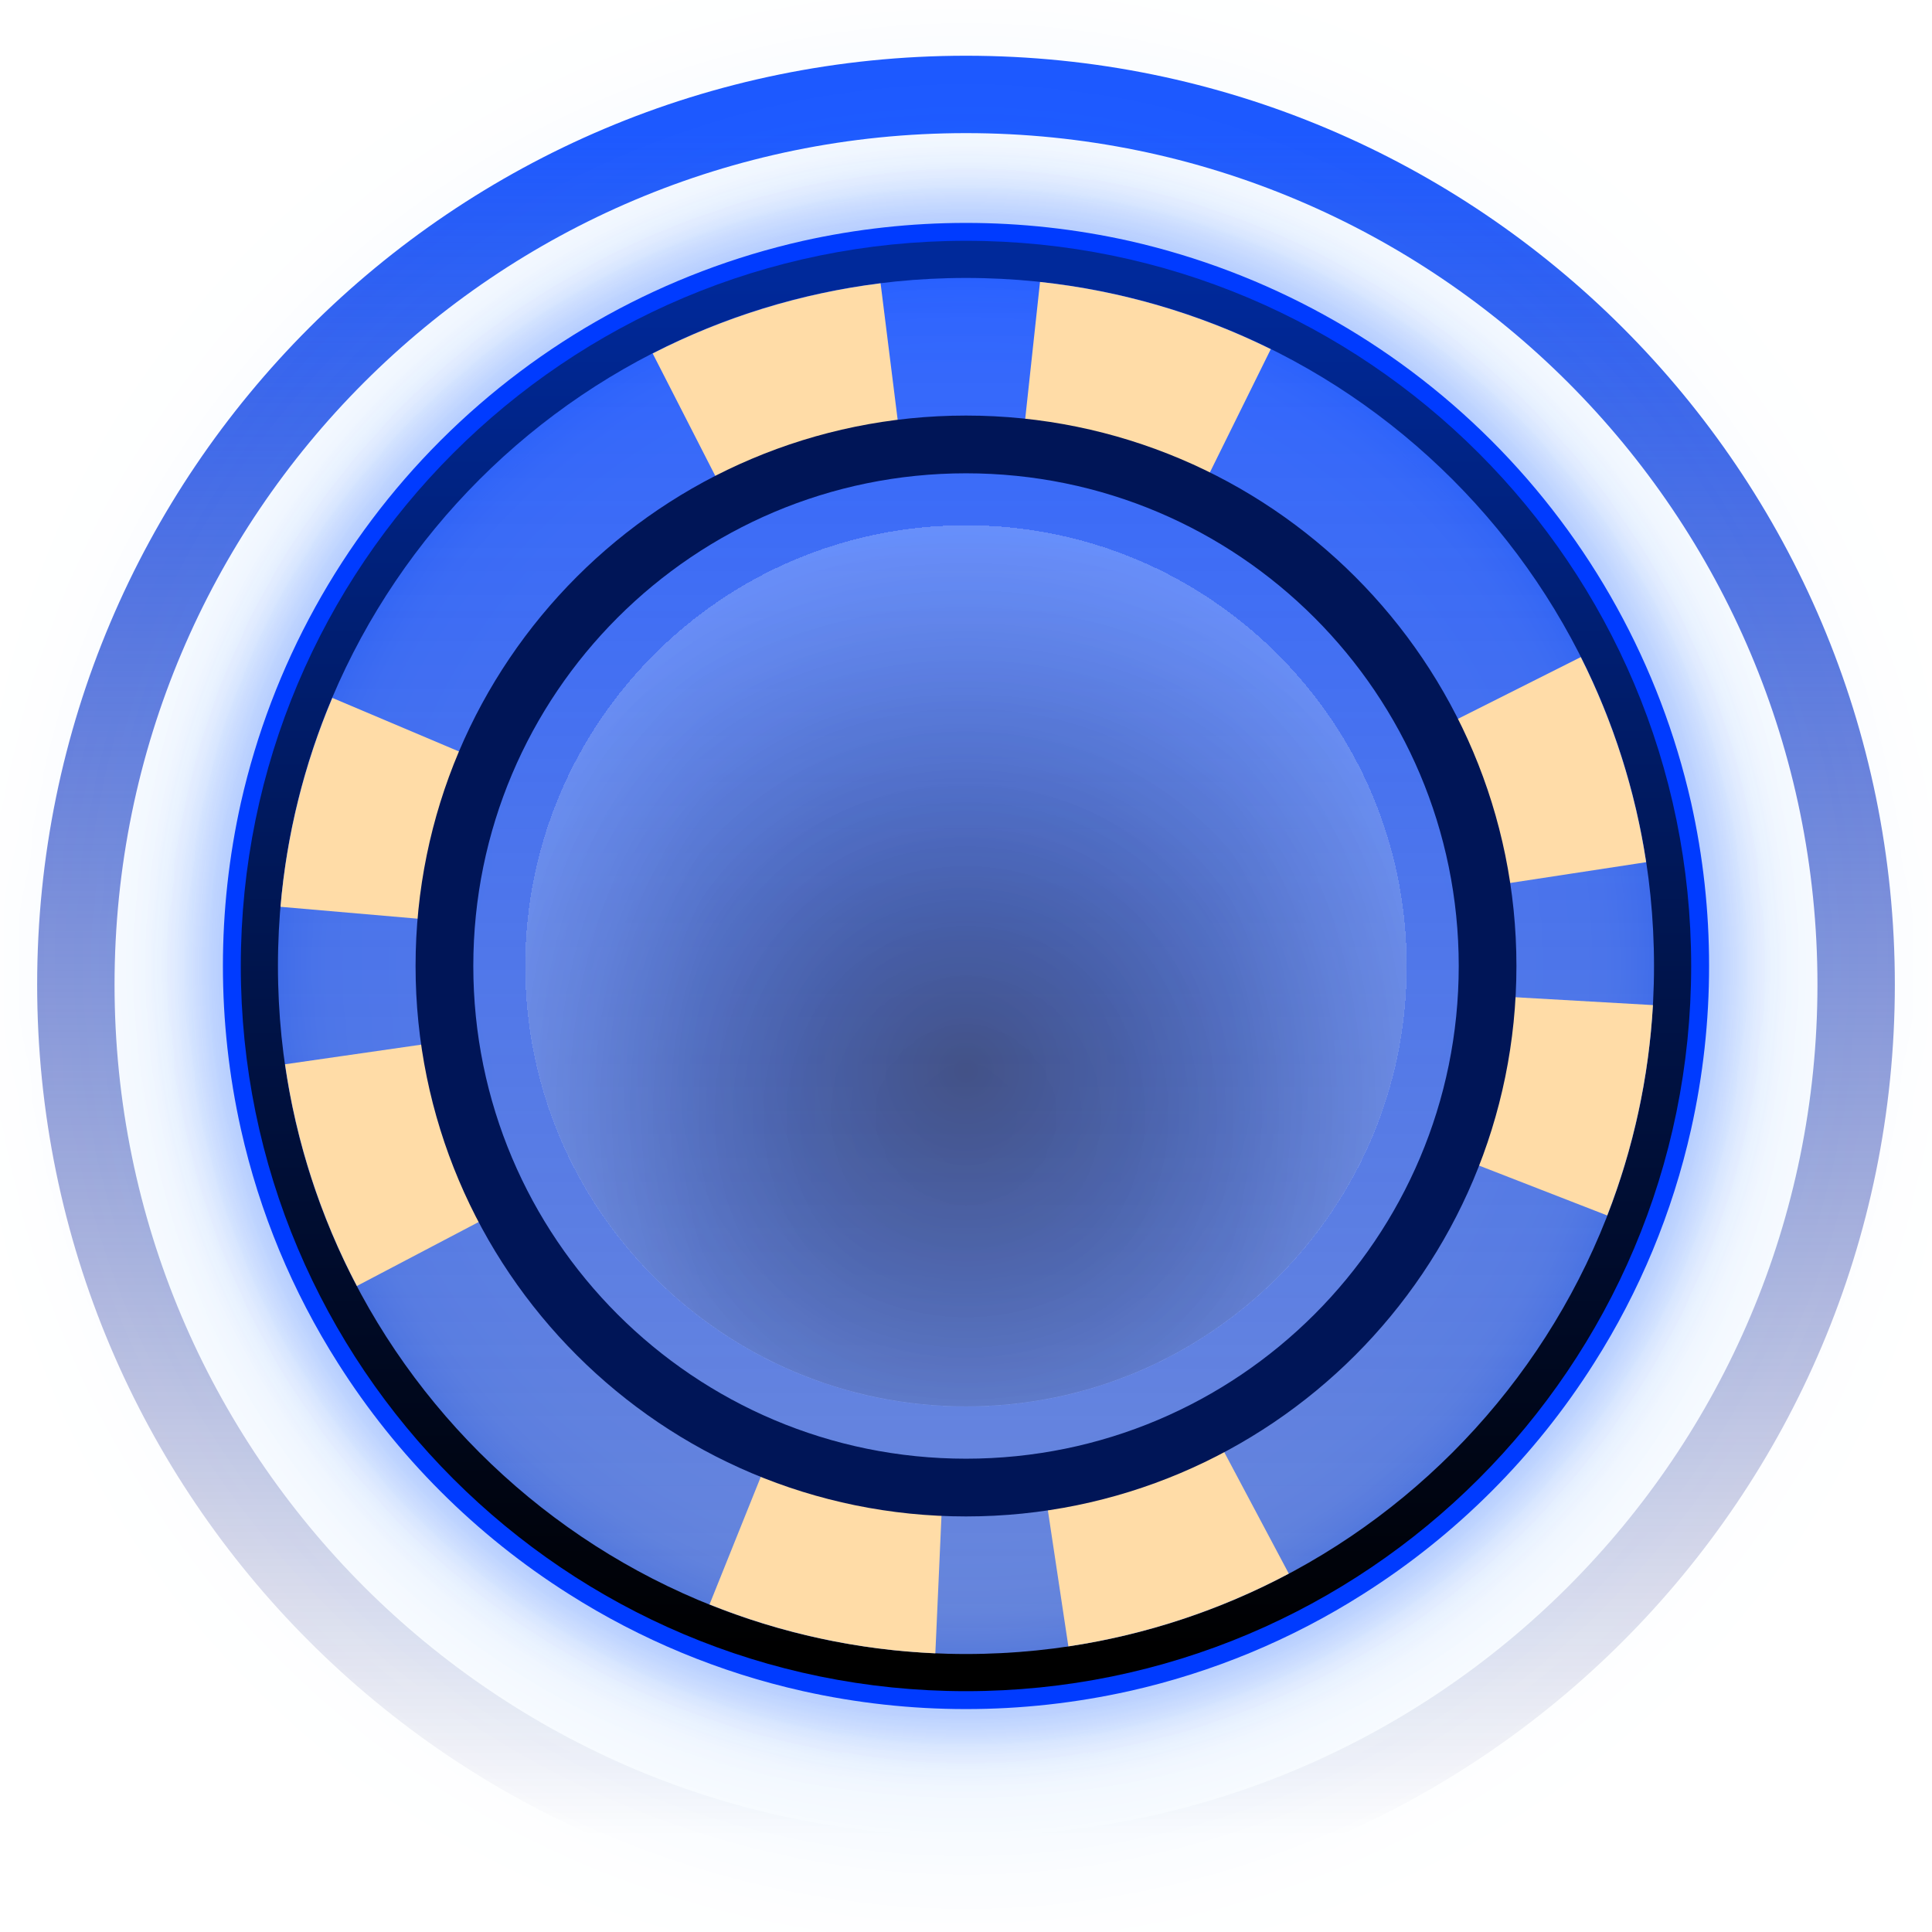
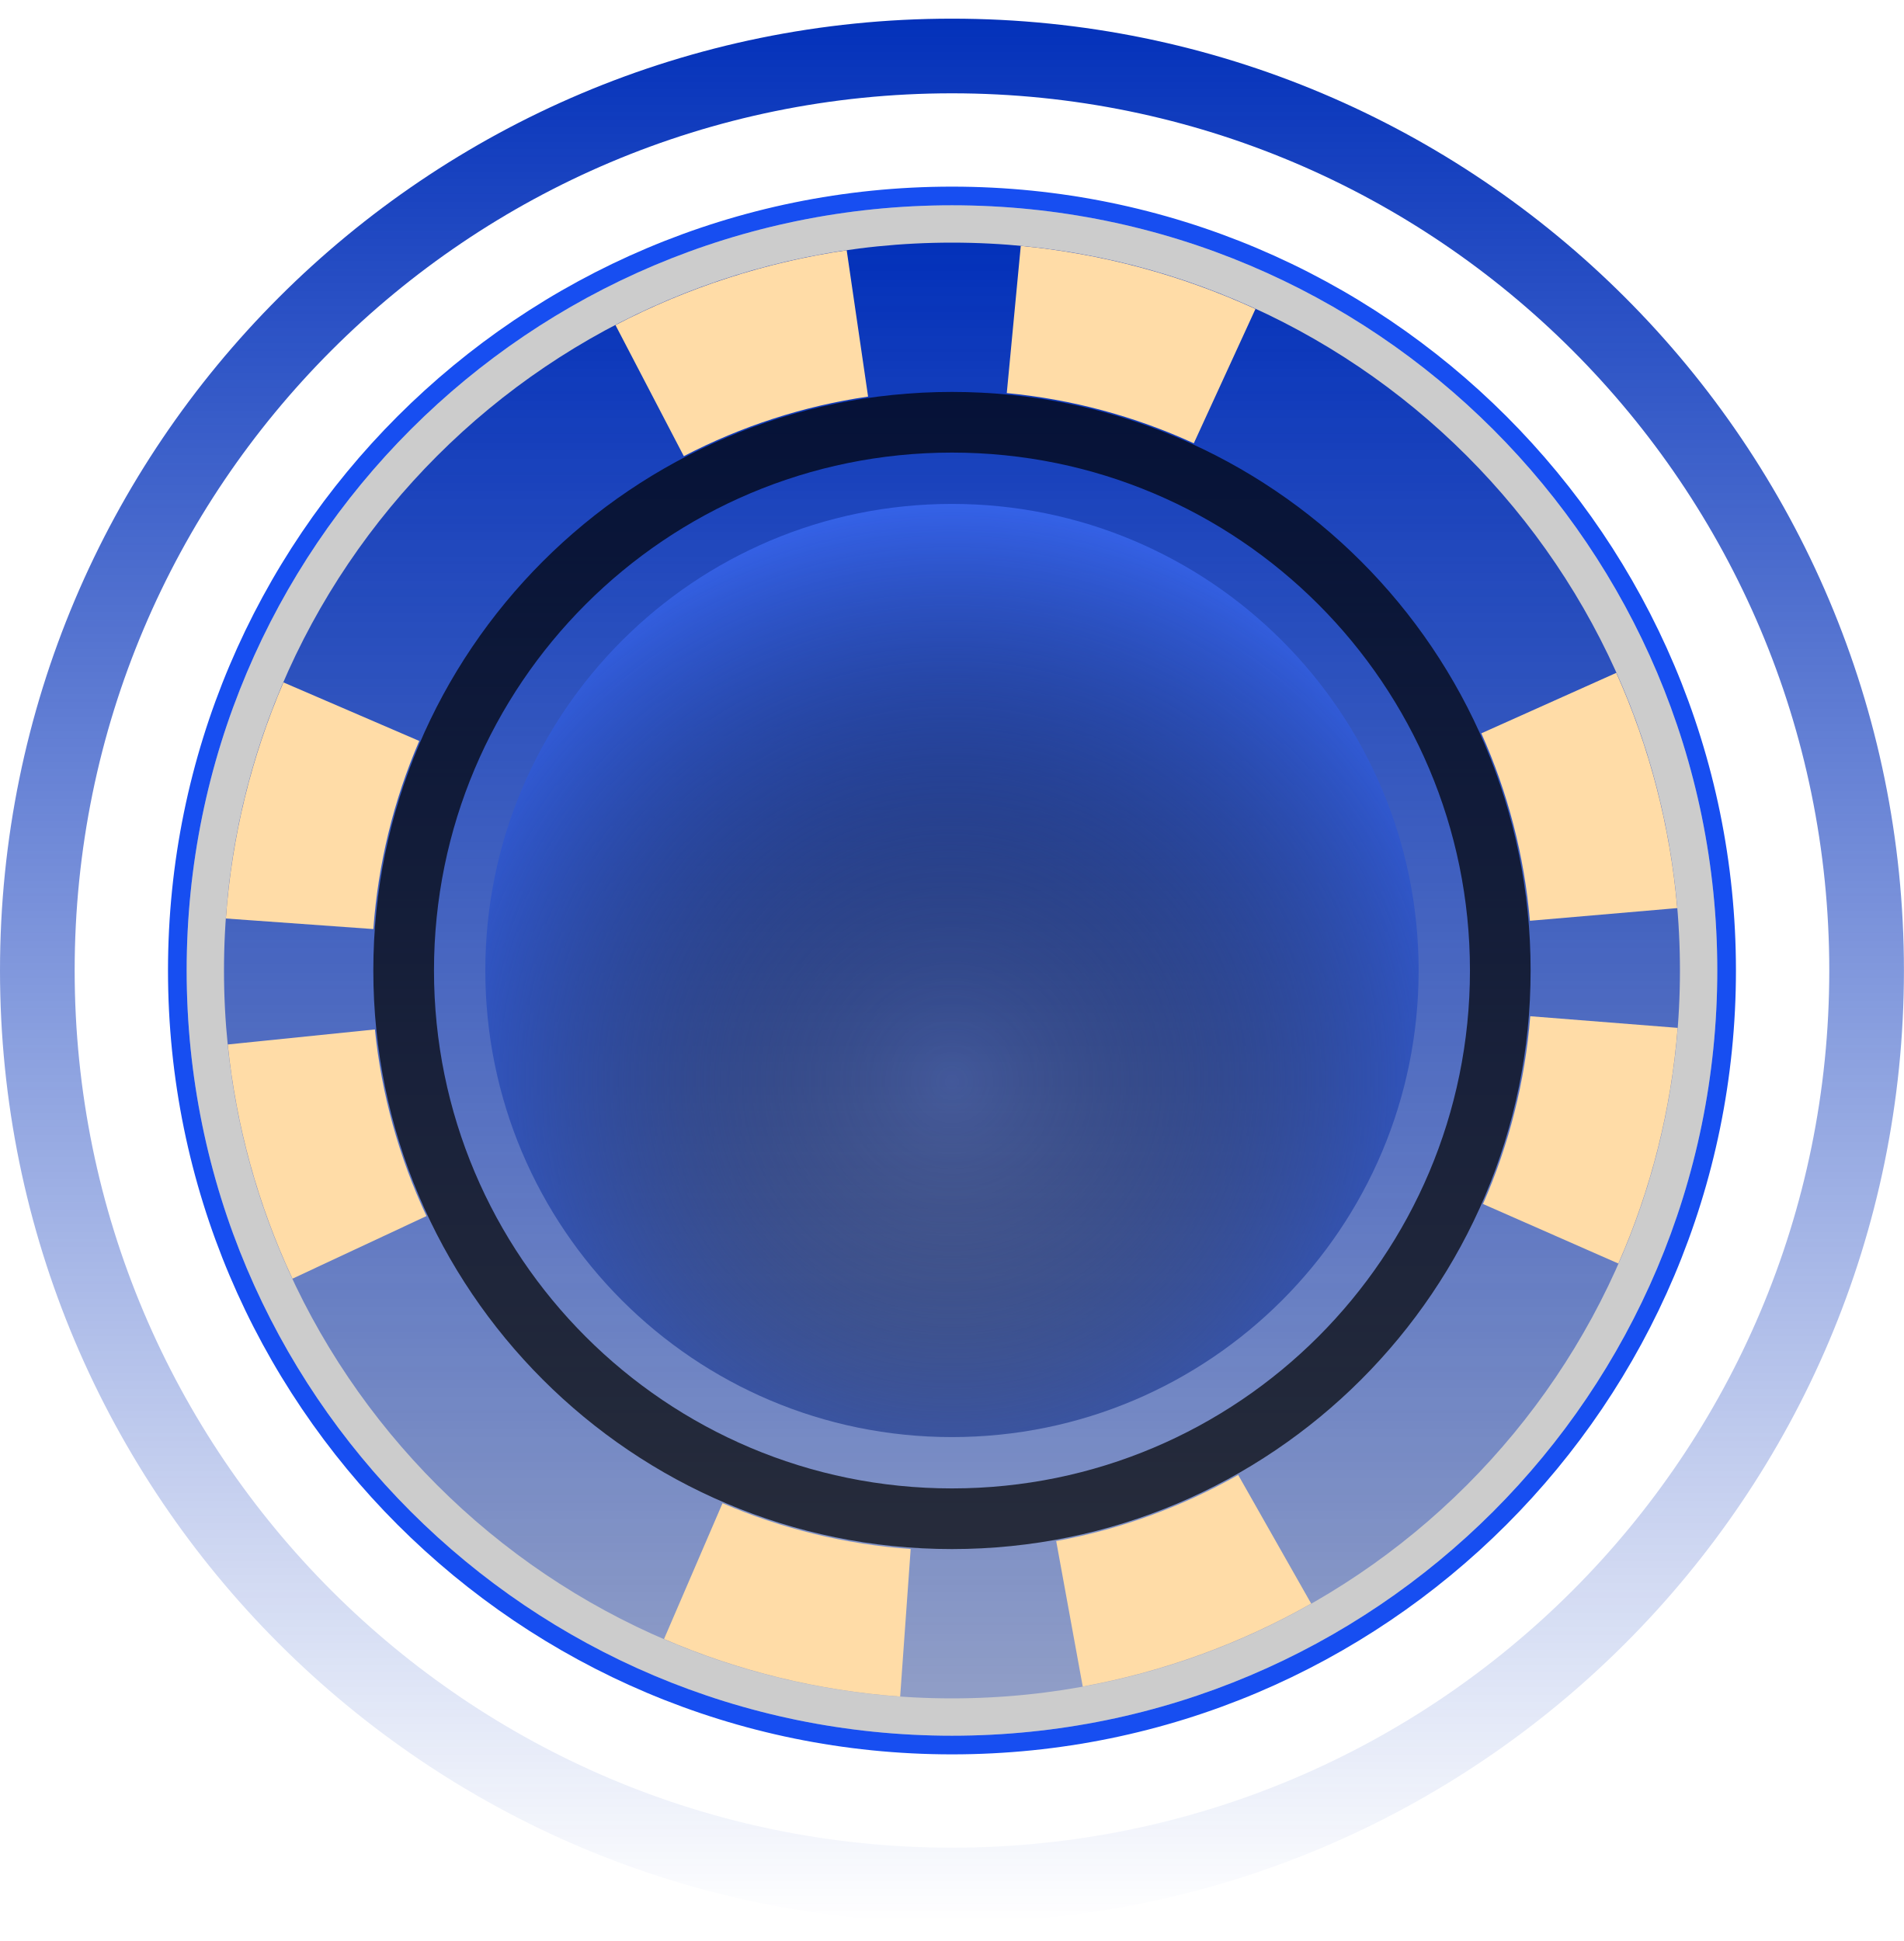
- <svg xmlns="http://www.w3.org/2000/svg" width="52" height="52" viewBox="0 0 52 52" fill="none">
-   <path fill-rule="evenodd" clip-rule="evenodd" d="M26 51.5C12.193 51.5 1 40.307 1 26.5C1 12.693 12.193 1.5 26 1.5C39.807 1.5 51 12.693 51 26.5C51 40.307 39.807 51.5 26 51.5ZM26 3.583C13.344 3.583 3.083 13.844 3.083 26.5C3.083 39.157 13.344 49.417 26 49.417C38.657 49.417 48.917 39.157 48.917 26.5C48.917 13.844 38.657 3.583 26 3.583Z" fill="url(#paint0_linear_3396_384951)" />
-   <g filter="url(#filter0_dd_3396_384951)">
-     <path fill-rule="evenodd" clip-rule="evenodd" d="M45.515 30.398C45.838 28.955 46.001 27.48 46 26C46.001 24.519 45.839 23.043 45.515 21.598C44.679 17.909 42.816 14.532 40.14 11.857C37.465 9.183 34.088 7.32 30.398 6.485C27.502 5.838 24.498 5.838 21.602 6.485C17.912 7.319 14.534 9.182 11.858 11.856C9.183 14.531 7.32 17.909 6.485 21.598C5.838 24.496 5.838 27.501 6.485 30.398C6.985 32.629 7.868 34.756 9.094 36.686C10.681 39.195 12.805 41.319 15.314 42.906C17.244 44.132 19.371 45.015 21.602 45.515C24.498 46.162 27.502 46.162 30.398 45.515C32.629 45.015 34.756 44.132 36.686 42.906C39.195 41.319 41.319 39.195 42.906 36.686C44.132 34.756 45.015 32.629 45.515 30.398ZM44.792 30.235C45.103 28.845 45.26 27.425 45.259 26C45.26 24.574 45.103 23.153 44.792 21.761C43.987 18.209 42.193 14.957 39.617 12.381C37.041 9.806 33.788 8.012 30.235 7.208C27.446 6.585 24.554 6.585 21.764 7.208C18.211 8.011 14.958 9.805 12.382 12.38C9.806 14.956 8.012 18.209 7.208 21.761C6.585 24.552 6.585 27.445 7.208 30.235C7.689 32.384 8.539 34.432 9.72 36.29C11.248 38.706 13.294 40.752 15.71 42.28C17.568 43.461 19.616 44.311 21.764 44.792C24.554 45.415 27.446 45.415 30.235 44.792C32.383 44.311 34.432 43.461 36.29 42.28C38.706 40.752 40.752 38.706 42.28 36.29C43.46 34.432 44.31 32.384 44.792 30.235Z" fill="#003BFF" />
-   </g>
-   <rect x="6.981" y="6.981" width="38.037" height="38.037" rx="19.018" fill="url(#paint1_linear_3396_384951)" stroke="url(#paint2_linear_3396_384951)" />
-   <g filter="url(#filter1_i_3396_384951)">
-     <circle cx="11.852" cy="11.852" r="11.852" transform="matrix(1 0 0 -1 14.1475 37.8518)" fill="url(#paint3_radial_3396_384951)" />
-   </g>
-   <path d="M25.175 44.499C23.089 44.407 21.034 43.962 19.097 43.183L20.503 39.684C22.045 40.304 23.682 40.658 25.343 40.733L25.175 44.499Z" fill="#FFDCA7" />
-   <path d="M34.688 42.354C32.835 43.338 30.829 44 28.755 44.312L28.179 40.486C29.82 40.239 31.407 39.715 32.872 38.937L34.688 42.354Z" fill="#FFDCA7" />
-   <path d="M23.701 7.625C21.562 7.893 19.486 8.532 17.567 9.514L19.4 13.098C20.902 12.33 22.527 11.83 24.201 11.62L23.701 7.625Z" fill="#FFDCA7" />
-   <path d="M34.203 9.398C32.255 8.435 30.153 7.823 27.992 7.589L27.547 11.706C29.224 11.887 30.857 12.362 32.369 13.11L34.203 9.398Z" fill="#FFDCA7" />
-   <path d="M43.258 32.714C43.963 30.903 44.378 28.992 44.489 27.052L40.56 26.828C40.473 28.356 40.146 29.861 39.591 31.287L43.258 32.714Z" fill="#FFDCA7" />
-   <path d="M42.547 17.686C43.42 19.422 44.013 21.285 44.306 23.206L40.416 23.8C40.185 22.287 39.718 20.82 39.031 19.453L42.547 17.686Z" fill="#FFDCA8" />
-   <path d="M7.672 28.645C7.972 30.73 8.627 32.748 9.606 34.612L12.909 32.877C12.127 31.388 11.605 29.777 11.364 28.113L7.672 28.645Z" fill="#FFDCA7" />
-   <path d="M8.945 18.784C8.188 20.574 7.717 22.471 7.55 24.407L11.283 24.73C11.416 23.185 11.792 21.672 12.396 20.244L8.945 18.784Z" fill="#FFDCA7" />
-   <path d="M40.815 26C40.815 17.818 34.182 11.185 26 11.185C17.818 11.185 11.185 17.818 11.185 26C11.185 34.182 17.818 40.815 26 40.815C34.182 40.815 40.815 34.182 40.815 26ZM12.739 26C12.739 18.676 18.676 12.739 26 12.739C33.324 12.739 39.262 18.676 39.262 26C39.262 33.324 33.324 39.261 26 39.261C18.676 39.261 12.739 33.324 12.739 26Z" fill="#001557" />
+ <svg xmlns="http://www.w3.org/2000/svg" width="51" height="52" viewBox="0 0 51 52" fill="none">
+   <path fill-rule="evenodd" clip-rule="evenodd" d="M2 26C2 38.979 12.521 49.5 25.5 49.5C38.479 49.5 49 38.979 49 26C49 13.021 38.479 2.5 25.5 2.5C12.521 2.5 2 13.021 2 26ZM25.5 0.5C11.417 0.5 0 11.917 0 26C0 40.083 11.417 51.5 25.5 51.5C39.583 51.5 51 40.083 51 26C51 11.917 39.583 0.5 25.5 0.5Z" fill="url(#paint0_linear_3474_202777)" />
+   <path fill-rule="evenodd" clip-rule="evenodd" d="M25.5 47C13.902 47 4.5 37.598 4.5 26C4.5 14.402 13.902 5 25.5 5C37.098 5 46.5 14.402 46.5 26C46.5 37.598 37.098 47 25.5 47ZM25.5 5.5C14.178 5.5 5 14.678 5 26C5 37.322 14.178 46.5 25.5 46.5C36.822 46.5 46 37.322 46 26C46 14.678 36.822 5.5 25.5 5.5Z" fill="#174EF1" />
+   <path d="M5 26C5 14.678 14.178 5.5 25.5 5.5C36.822 5.5 46 14.678 46 26C46 37.322 36.822 46.5 25.5 46.5C14.178 46.5 5 37.322 5 26Z" fill="black" fill-opacity="0.2" />
+   <path d="M6 26C6 15.23 14.73 6.5 25.5 6.5C36.27 6.5 45 15.23 45 26C45 36.77 36.27 45.5 25.5 45.5C14.73 45.5 6 36.77 6 26Z" fill="url(#paint1_linear_3474_202777)" />
+   <path d="M41 26C41 17.44 34.06 10.5 25.5 10.5C16.94 10.5 10 17.44 10 26C10 34.56 16.94 41.5 25.5 41.5C34.06 41.5 41 34.56 41 26ZM11.625 26C11.625 18.337 17.837 12.125 25.5 12.125C33.163 12.125 39.375 18.337 39.375 26C39.375 33.663 33.163 39.875 25.5 39.875C17.837 39.875 11.625 33.663 11.625 26Z" fill="black" fill-opacity="0.7" />
+   <circle cx="12.5" cy="12.5" r="12.5" transform="matrix(1 0 0 -1 13 38.5)" fill="url(#paint2_radial_3474_202777)" />
+   <path fill-rule="evenodd" clip-rule="evenodd" d="M27.343 6.587C29.518 6.794 31.643 7.365 33.63 8.276L31.978 11.876C30.395 11.15 28.702 10.696 26.968 10.531L27.343 6.587ZM35.122 42.961C33.221 44.039 31.153 44.79 29.003 45.183L28.292 41.286C30.005 40.973 31.653 40.374 33.167 39.515L35.122 42.961ZM17.787 43.91C19.794 44.775 21.932 45.295 24.112 45.451L24.394 41.499C22.657 41.376 20.953 40.961 19.354 40.272L17.787 43.91ZM16.486 8.708C18.424 7.698 20.518 7.021 22.68 6.705L23.253 10.625C21.53 10.876 19.862 11.416 18.317 12.221L16.486 8.708ZM6.101 27.982C6.323 30.155 6.909 32.277 7.834 34.256L11.423 32.579C10.686 31.002 10.219 29.311 10.042 27.579L6.101 27.982ZM6.05 24.607C6.206 22.427 6.727 20.289 7.592 18.282L11.23 19.85C10.541 21.449 10.126 23.153 10.001 24.89L6.05 24.607ZM44.939 27.537C44.767 29.716 44.23 31.85 43.35 33.85L39.724 32.255C40.425 30.661 40.853 28.961 40.99 27.225L44.939 27.537ZM44.928 24.328C44.741 22.151 44.189 20.02 43.295 18.026L39.68 19.646C40.392 21.235 40.832 22.933 40.981 24.668L44.928 24.328Z" fill="#FFDCA7" />
  <defs>
-     <filter id="filter0_dd_3396_384951" x="0" y="0" width="52" height="52" filterUnits="userSpaceOnUse" color-interpolation-filters="sRGB">
-       <feFlood flood-opacity="0" result="BackgroundImageFix" />
-       <feColorMatrix in="SourceAlpha" type="matrix" values="0 0 0 0 0 0 0 0 0 0 0 0 0 0 0 0 0 0 127 0" result="hardAlpha" />
-       <feOffset />
-       <feGaussianBlur stdDeviation="1" />
-       <feColorMatrix type="matrix" values="0 0 0 0 0.175 0 0 0 0 0.406 0 0 0 0 1 0 0 0 1 0" />
-       <feBlend mode="normal" in2="BackgroundImageFix" result="effect1_dropShadow_3396_384951" />
-       <feColorMatrix in="SourceAlpha" type="matrix" values="0 0 0 0 0 0 0 0 0 0 0 0 0 0 0 0 0 0 127 0" result="hardAlpha" />
-       <feOffset />
-       <feGaussianBlur stdDeviation="3" />
-       <feColorMatrix type="matrix" values="0 0 0 0 0.267 0 0 0 0 0.604 0 0 0 0 1 0 0 0 1 0" />
-       <feBlend mode="normal" in2="effect1_dropShadow_3396_384951" result="effect2_dropShadow_3396_384951" />
-       <feBlend mode="normal" in="SourceGraphic" in2="effect2_dropShadow_3396_384951" result="shape" />
-     </filter>
-     <filter id="filter1_i_3396_384951" x="14.148" y="14.148" width="23.704" height="27.704" filterUnits="userSpaceOnUse" color-interpolation-filters="sRGB">
-       <feFlood flood-opacity="0" result="BackgroundImageFix" />
-       <feBlend mode="normal" in="SourceGraphic" in2="BackgroundImageFix" result="shape" />
-       <feColorMatrix in="SourceAlpha" type="matrix" values="0 0 0 0 0 0 0 0 0 0 0 0 0 0 0 0 0 0 127 0" result="hardAlpha" />
-       <feOffset dy="4" />
-       <feGaussianBlur stdDeviation="5" />
-       <feComposite in2="hardAlpha" operator="arithmetic" k2="-1" k3="1" />
-       <feColorMatrix type="matrix" values="0 0 0 0 1 0 0 0 0 1 0 0 0 0 1 0 0 0 0.25 0" />
-       <feBlend mode="normal" in2="shape" result="effect1_innerShadow_3396_384951" />
-     </filter>
-     <linearGradient id="paint0_linear_3396_384951" x1="26" y1="3.583" x2="26" y2="49.417" gradientUnits="userSpaceOnUse">
-       <stop stop-color="#1C57FF" />
-       <stop offset="1" stop-color="#000466" stop-opacity="0" />
+     <linearGradient id="paint0_linear_3474_202777" x1="25.5" y1="0.5" x2="25.5" y2="51.5" gradientUnits="userSpaceOnUse">
+       <stop stop-color="#0331BA" />
+       <stop offset="1" stop-color="#0331BA" stop-opacity="0" />
    </linearGradient>
-     <linearGradient id="paint1_linear_3396_384951" x1="24.962" y1="7.481" x2="24.962" y2="44.519" gradientUnits="userSpaceOnUse">
-       <stop stop-color="#0041FF" stop-opacity="0.8" />
-       <stop offset="1" stop-color="#0031C0" stop-opacity="0.57" />
+     <linearGradient id="paint1_linear_3474_202777" x1="24.407" y1="6.5" x2="24.407" y2="45.5" gradientUnits="userSpaceOnUse">
+       <stop stop-color="#0331BA" />
+       <stop offset="1" stop-color="#0331BA" stop-opacity="0.3" />
    </linearGradient>
-     <linearGradient id="paint2_linear_3396_384951" x1="26" y1="7.481" x2="26" y2="44.519" gradientUnits="userSpaceOnUse">
-       <stop stop-color="#00299A" />
-       <stop offset="1" />
-     </linearGradient>
-     <radialGradient id="paint3_radial_3396_384951" cx="0" cy="0" r="1" gradientUnits="userSpaceOnUse" gradientTransform="translate(11.8518 9.02907) rotate(90) scale(14.6746)">
-       <stop stop-color="#261700" stop-opacity="0.42" />
-       <stop offset="1" stop-color="#3F75FF" stop-opacity="0.42" />
+     <radialGradient id="paint2_radial_3474_202777" cx="0" cy="0" r="1" gradientUnits="userSpaceOnUse" gradientTransform="translate(12.5 9.52285) rotate(90) scale(15.4772)">
+       <stop stop-opacity="0.2" />
+       <stop offset="1" stop-color="#3562E8" />
    </radialGradient>
  </defs>
</svg>
